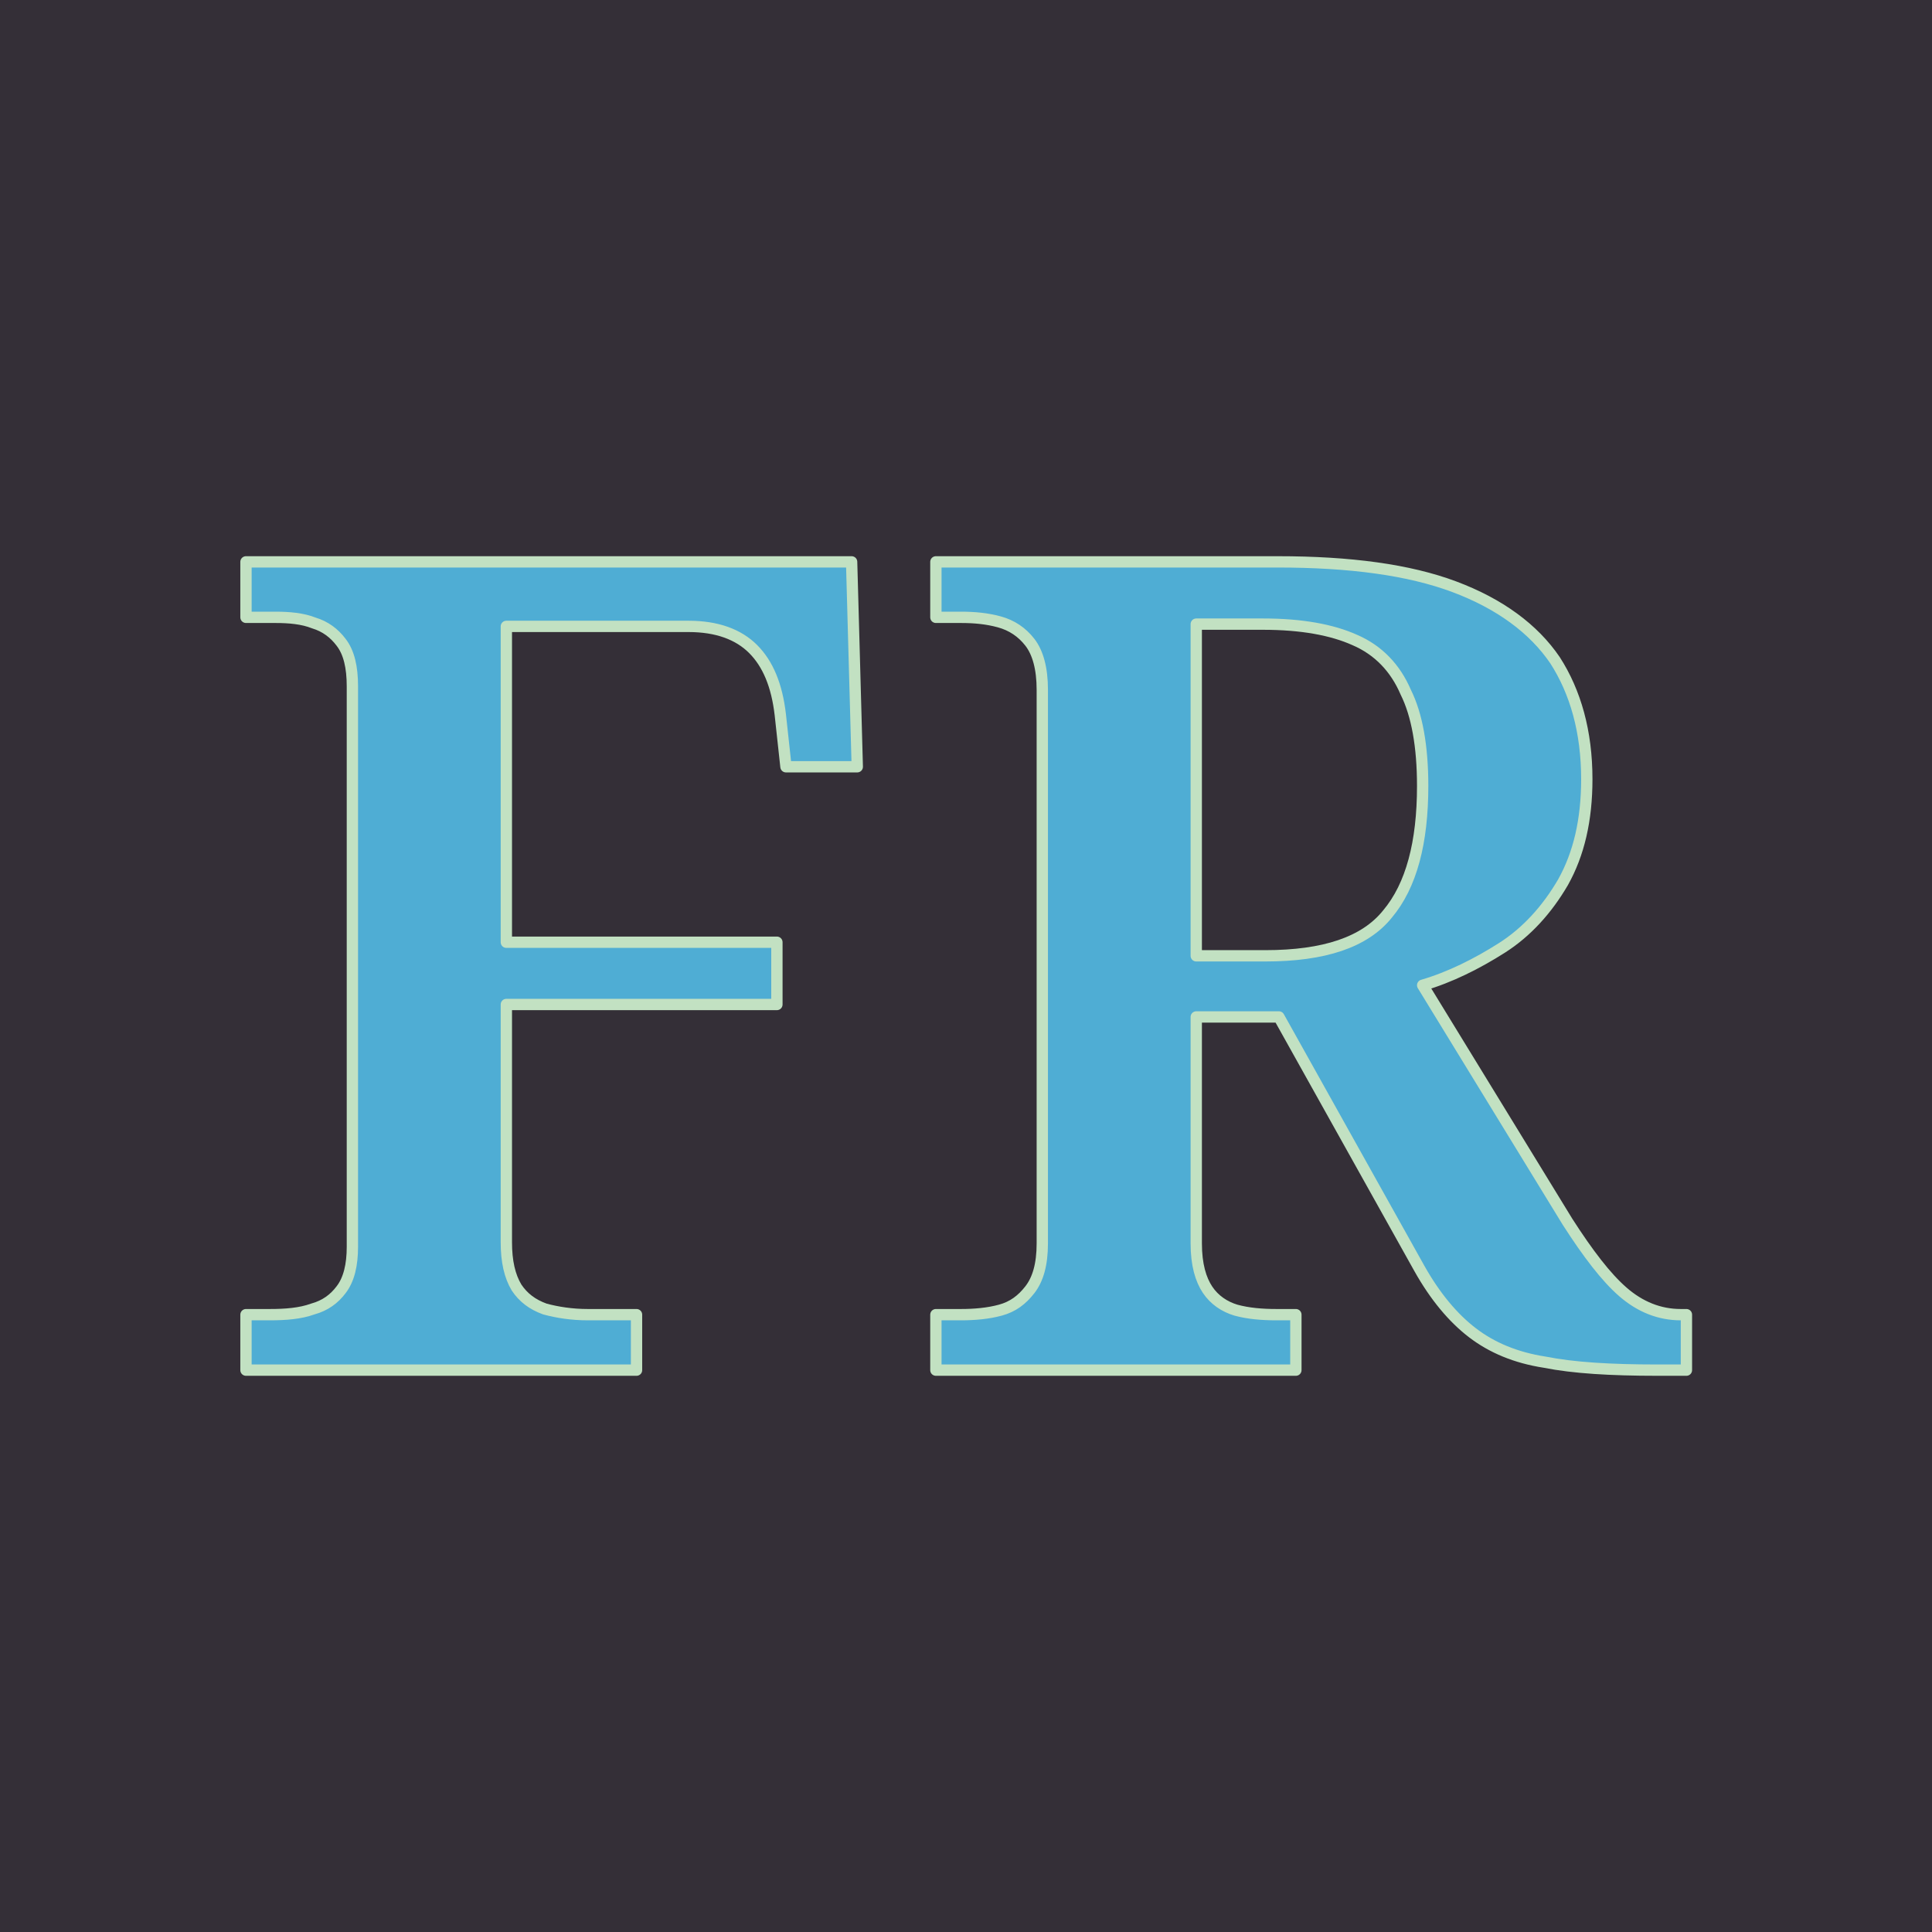
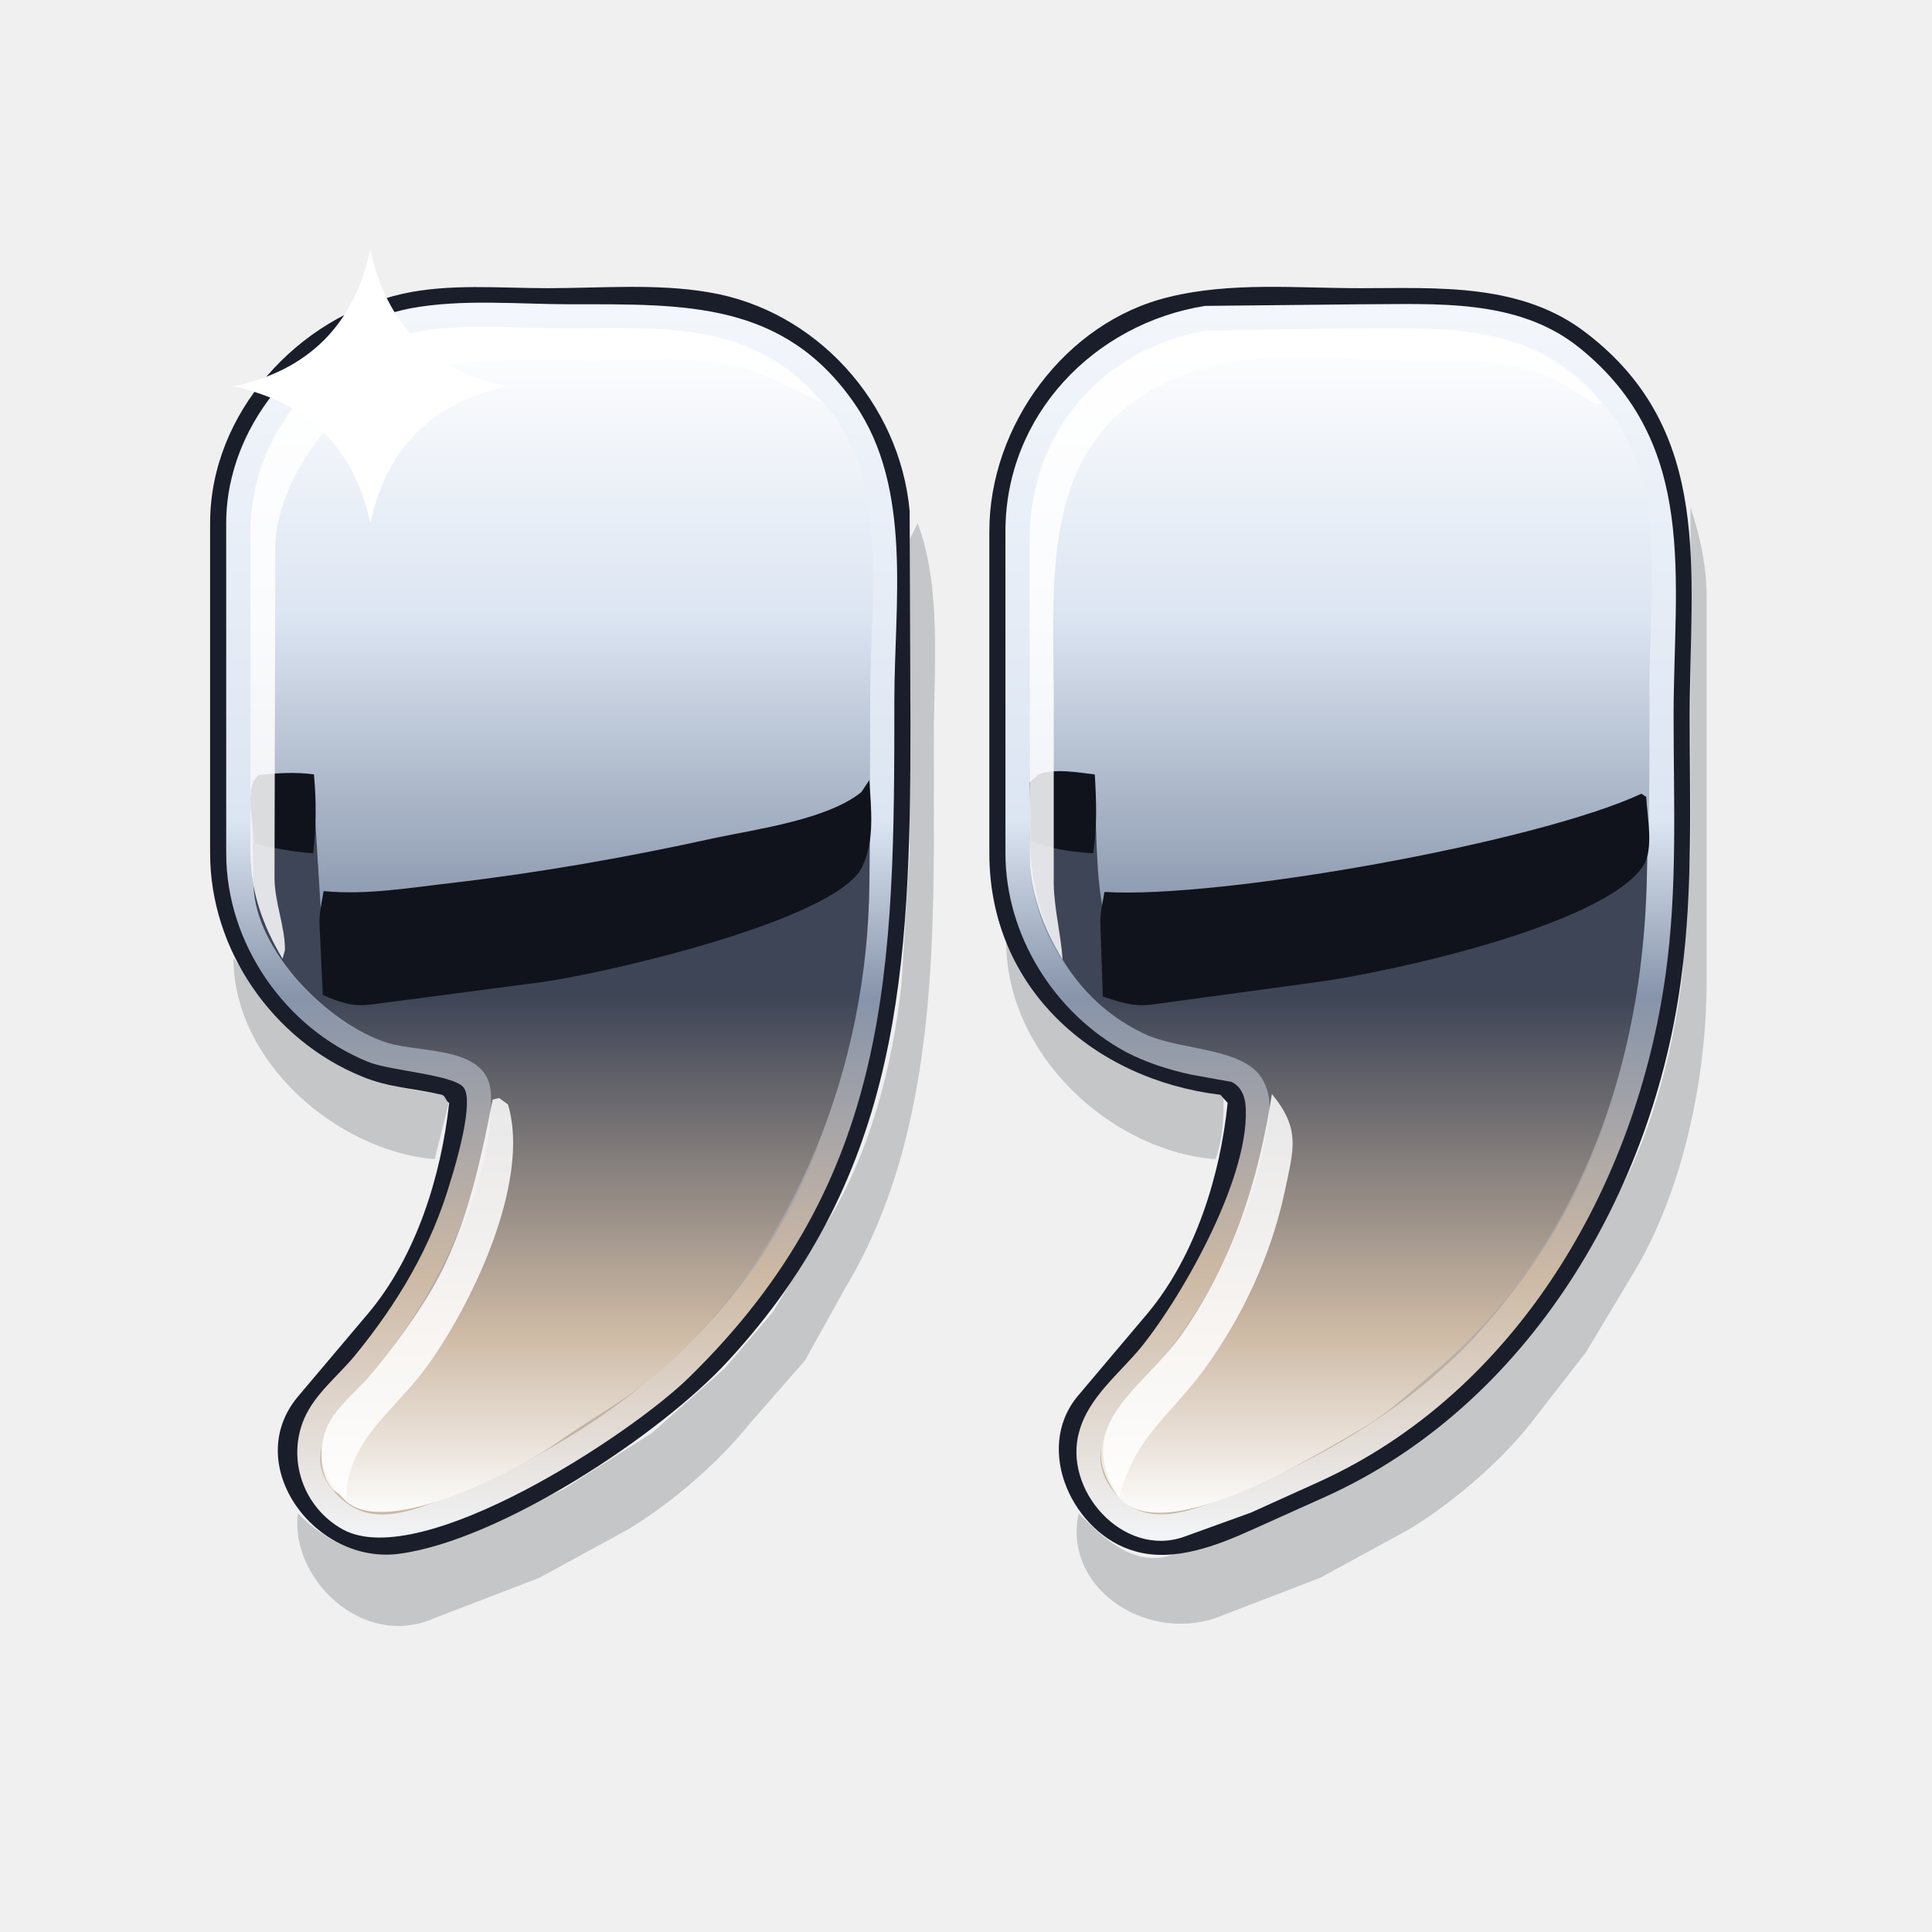
- <svg xmlns="http://www.w3.org/2000/svg" width="100%" height="100%" viewBox="0 0 512 512" version="1.1" xml:space="preserve" style="fill-rule:evenodd;clip-rule:evenodd;stroke-linejoin:round;stroke-miterlimit:2;">
-   <rect x="0" y="0" width="512" height="512" style="fill:rgb(52,47,55);" />
-   <g transform="matrix(1,0,0,1,220.6417,28.1)">
-     <g transform="matrix(300,0,0,300,-165.0537,335)">
-       <path d="M0.032,-0L0.032,-0.049L0.053,-0.049C0.067,-0.049 0.08,-0.05 0.091,-0.054C0.102,-0.057 0.11,-0.063 0.116,-0.071C0.123,-0.08 0.126,-0.093 0.126,-0.109L0.126,-0.604C0.126,-0.621 0.123,-0.634 0.116,-0.643C0.11,-0.651 0.102,-0.657 0.092,-0.66C0.082,-0.664 0.07,-0.665 0.058,-0.665L0.032,-0.665L0.032,-0.714L0.567,-0.714L0.572,-0.533L0.509,-0.533L0.504,-0.579C0.501,-0.605 0.493,-0.624 0.48,-0.637C0.467,-0.65 0.448,-0.657 0.423,-0.657L0.262,-0.657L0.262,-0.378L0.501,-0.378L0.501,-0.323L0.262,-0.323L0.262,-0.113C0.262,-0.096 0.265,-0.083 0.271,-0.073C0.277,-0.064 0.285,-0.058 0.296,-0.054C0.307,-0.051 0.32,-0.049 0.334,-0.049L0.377,-0.049L0.377,-0L0.032,-0Z" style="fill:rgb(79,173,212);fill-rule:nonzero;stroke:rgb(194,225,194);stroke-width:0.01px;" />
-     </g>
-     <g transform="matrix(300,0,0,300,17.77809,335)">
-       <path d="M0.032,-0L0.032,-0.049L0.054,-0.049C0.066,-0.049 0.078,-0.05 0.089,-0.053C0.1,-0.056 0.108,-0.062 0.115,-0.071C0.122,-0.08 0.126,-0.093 0.126,-0.112L0.126,-0.601C0.126,-0.62 0.122,-0.634 0.115,-0.643C0.108,-0.652 0.099,-0.658 0.088,-0.661C0.077,-0.664 0.066,-0.665 0.054,-0.665L0.032,-0.665L0.032,-0.714L0.334,-0.714C0.398,-0.714 0.45,-0.707 0.49,-0.692C0.53,-0.677 0.56,-0.655 0.579,-0.627C0.597,-0.599 0.607,-0.564 0.607,-0.522C0.607,-0.486 0.6,-0.456 0.586,-0.431C0.572,-0.407 0.554,-0.387 0.532,-0.373C0.51,-0.359 0.486,-0.347 0.462,-0.34L0.59,-0.131C0.608,-0.103 0.624,-0.082 0.639,-0.069C0.654,-0.056 0.671,-0.049 0.69,-0.049L0.695,-0.049L0.695,-0L0.669,-0C0.628,-0 0.595,-0.002 0.57,-0.007C0.544,-0.011 0.523,-0.02 0.506,-0.033C0.489,-0.046 0.473,-0.065 0.459,-0.09L0.335,-0.312L0.262,-0.312L0.262,-0.112C0.262,-0.093 0.266,-0.08 0.272,-0.071C0.278,-0.062 0.287,-0.056 0.297,-0.053C0.308,-0.05 0.32,-0.049 0.333,-0.049L0.35,-0.049L0.35,-0L0.032,-0ZM0.323,-0.366C0.375,-0.366 0.411,-0.378 0.431,-0.403C0.452,-0.428 0.462,-0.466 0.462,-0.516C0.462,-0.551 0.457,-0.579 0.447,-0.599C0.438,-0.62 0.423,-0.636 0.402,-0.645C0.382,-0.654 0.355,-0.659 0.321,-0.659L0.262,-0.659L0.262,-0.366L0.323,-0.366Z" style="fill:rgb(79,173,212);fill-rule:nonzero;stroke:rgb(194,225,194);stroke-width:0.01px;" />
-     </g>
-     <g transform="matrix(300,0,0,300,225.0537,335)">
-         </g>
-   </g>
+ <svg xmlns="http://www.w3.org/2000/svg" width="24" height="24" viewBox="0 0 24 24" fill="none" class="withi withi-quote" aria-hidden="true">
+   <defs>
+     <linearGradient id="wg-chrome-quote-0-_R_0_" x1="0" y1="3.6" x2="0" y2="19.3" gradientUnits="userSpaceOnUse">
+       <stop offset="0" stop-color="#F4F7FC" />
+       <stop offset="0.42" stop-color="#DCE5F2" />
+       <stop offset="0.56" stop-color="#8794AA" />
+       <stop offset="0.78" stop-color="#CDB9A4" />
+       <stop offset="1" stop-color="#F4F7FC" />
+     </linearGradient>
+     <linearGradient id="wg-chrome-quote-1-_R_0_" x1="0" y1="4.1" x2="0" y2="18.9" gradientUnits="userSpaceOnUse">
+       <stop offset="0" stop-color="#FFFFFF" />
+       <stop offset="0.24" stop-color="#DCE5F2" />
+       <stop offset="0.5" stop-color="#8794AA" />
+       <stop offset="1" stop-color="#CDB9A4" />
+     </linearGradient>
+     <linearGradient id="wg-chrome-quote-2-_R_0_" x1="0" y1="4.1" x2="0" y2="18.9" gradientUnits="userSpaceOnUse">
+       <stop offset="0.56" stop-color="#3E4556" />
+       <stop offset="0.84" stop-color="#CDB9A4" />
+       <stop offset="1" stop-color="#FFFFFF" />
+     </linearGradient>
+   </defs>
+   <path d="M21 6.3v4.3l-.1 1.5c-.1.9-.4 2.1-.9 2.9l-.5.9-.8 1-1 .9-1.1.7-1.1.5-.9.3c-.5.2-.9-.2-1.2-.5-.2.9.8 1.6 1.7 1.3l1.3-.5 1.1-.6c.5-.3 1.1-.8 1.5-1.3l.7-.9 .6-1c.6-1 .9-2.4.9-3.6v-4.8c0-.4-.1-.8-.2-1.1zM11.4 6.5l-.1.2v3.9l-.1 1.6c-.1 1-.4 2.2-1 3.1l-.6 1-.6.7-.9.8-1.1.7-1.3.6c-.8.3-1.4.3-2-.3-.1.8.8 1.7 1.7 1.3l1.3-.5 1.1-.6c.5-.3 1.1-.8 1.5-1.3l.7-.8 .5-.9c1.2-2 1.1-4.5 1.1-6.8 0-.9.1-1.9-.2-2.7zM12.5 11.7c0 1.4 1.3 2.6 2.6 2.7 .1-.3.1-.5.1-.8-1.2-.2-2.1-.7-2.7-1.9zM2.9 11.9c0 1.3 1.3 2.4 2.5 2.5l.2-.8c-1.3-.1-2-.7-2.7-1.7z" fill="#1A1E2A" fill-opacity="0.2" class="wm-shadow" />
+   <path d="M2.61 6.5v4.1c0 1.2.78 2.32 1.88 2.77 .33.14.66.15 1 .23 .04.01.05.08.09.1-.1.91-.41 1.91-1.01 2.62l-.87 1.03c-.71.85.22 2.1 1.27 1.95 1.25-.17 3.24-1.48 4.08-2.4 2.15-2.33 2.26-4.89 2.26-7.9l-.01-2.65c-.12-1.34-1.16-2.5-2.5-2.72-.65-.11-1.34-.05-2-.05-.59 0-1.22-.06-1.8.07-1.3.29-2.39 1.48-2.39 2.85zM12.29 6.6v4c0 1.68 1.3 2.81 2.87 3l.09.1c-.09.9-.4 1.9-.99 2.61l-.87 1.03c-.56.67-.05 1.72.71 1.93 .48.14 1.02-.07 1.46-.27l.89-.4c2.54-1.14 4.1-3.81 4.44-6.49 .14-1.06.1-2.14.1-3.21 0-1.79.31-3.54-1.28-4.76-.81-.63-1.85-.56-2.81-.56-.79 0-1.61-.08-2.38.11-1.29.31-2.23 1.6-2.23 2.91z" fill="#1A1E2A" />
+   <path d="M2.81 6.5v4.1c0 1.12.73 2.17 1.76 2.59 .26.11 1.07.16 1.19.32 .13.17-.09.93-.16 1.15-.24.83-.66 1.53-1.2 2.19-.21.25-.49.47-.62.77-.22.51-.01 1.11.48 1.38 .97.53 3.58-1.18 4.3-1.89 2.53-2.47 2.55-5.09 2.55-8.41 0-1.2.23-2.63-.49-3.68-.88-1.28-2.11-1.24-3.52-1.24-.66 0-1.35-.07-2 .05-1.23.24-2.29 1.38-2.29 2.67zM12.49 6.6v4c0 1.02.61 1.99 1.5 2.47 .25.13.53.22.81.28l.5.09c.1.05.15.14.17.26 .09.86-.76 2.37-1.29 3.03-.27.33-.65.62-.77 1.04-.22.73.54 1.59 1.3 1.32l.83-.3 .84-.38c2.47-1.12 3.95-3.7 4.31-6.3 .15-1.06.1-2.14.1-3.21 0-1.71.32-3.38-1.17-4.58-.77-.62-1.79-.54-2.72-.54l-1.93.02c-1.38.22-2.48 1.36-2.48 2.8z" fill="url(#wg-chrome-quote-0-_R_0_)" />
+   <path d="M3.11 6.5v4.1c0 .99.67 1.98 1.6 2.32 .34.12 1.13.11 1.3.4 .16.27.06.6.01.88-.22 1.09-.7 2.02-1.41 2.87-.38.46-1.02 1.03-.32 1.59 .41.33.98.05 1.41-.12 1.09-.45 2.06-1.05 2.9-1.89 2.24-2.24 2.21-5.1 2.21-8.05 0-1.06.22-2.52-.44-3.42-.91-1.23-2.09-1.1-3.47-1.1-.59 0-1.22-.07-1.8.06-1.07.23-1.99 1.23-1.99 2.36zM12.79 6.6v4c0 .98.64 1.93 1.55 2.3 .43.18 1.13.08 1.36.54 .13.25.05.53 0 .79-.22 1.05-.68 1.94-1.35 2.77-.36.44-1.02.98-.47 1.58 .41.45 1.04.14 1.51-.05 1.16-.47 2.27-1.15 3.09-2.1 2.08-2.39 2.01-4.93 2.01-7.93 0-1.09.22-2.43-.48-3.37-.84-1.12-1.93-1.05-3.21-1.05l-1.82.03c-1.22.21-2.19 1.21-2.19 2.49z" fill="url(#wg-chrome-quote-1-_R_0_)" />
+   <path d="M3.22 9.9c-.03.07-.09.09-.09.2l.02.9c.02.81.93 1.72 1.65 1.95 .43.14 1.29.03 1.3.66 .03.99-.57 2.31-1.17 3.07l-.83.97c-.21.35-.08.75.2 1 .52.46 2.16-.4 2.65-.75 .41-.29.85-.52 1.24-.86 1.71-1.5 2.59-3.82 2.61-6.06l.01-.96c-.85.8-3.75 1.22-5.01 1.36-.52.06-1.17.26-1.68.14-.09-.03-.08-.1-.13-.13l-.09-1.47c-.21-.01-.46-.02-.68-.02zM12.83 9.9c-.17 1.14.26 2.41 1.38 2.94 .45.22 1.28.16 1.49.6 .13.25.05.53 0 .79-.21 1.02-.66 1.9-1.31 2.71-.42.52-1.04.93-.51 1.64 .54.69 2.46-.5 3.03-.83 .31-.18.57-.42.84-.65 2.04-1.69 2.81-4.31 2.7-6.9l-.06-.04c-.85.49-2.07.78-3.05.94l-1.44.23c-.7.11-1.45.24-2.15.17-.14-.49-.12-1.05-.15-1.58-.24-.01-.51-.02-.77-.02z" fill="url(#wg-chrome-quote-2-_R_0_)" />
+   <path d="M3.21 9.63l-.06.07c-.09.22 0 .56.02.78 .24.06.47.1.72.12 .04-.33.04-.65.01-.98-.21-.03-.45-.02-.69.01zM12.79 9.72l.02.73c.25.1.49.13.77.15 .05-.32.04-.64.02-.98-.19-.02-.49-.08-.7 0l-.11.1zM10.8 9.69l-.1.15c-.42.34-1.3.46-1.82.57-1.09.24-2.17.43-3.28.56-.53.06-1.04.15-1.58.1-.02.13-.06.28-.05.43l.04.86c.19.08.35.15.59.12l2.13-.28c.74-.1 3.65-.76 3.98-1.43 .16-.33.11-.72.09-1.08zM13.72 11.08c-.02.13-.06.27-.05.42l.03.88c.19.06.37.13.6.1l2.06-.28c.89-.12 3.55-.7 4.05-1.44 .14-.21.05-.62.04-.86l-.06-.04c-1.31.61-5.24 1.31-6.67 1.22z" fill="#10131B" />
+   <path d="M3.11 6.6v4c0 .47.16.91.4 1.31l.03-.11c0-.3-.13-.59-.13-.9l.01-4.1c0-.39.18-.82.39-1.14 .87-1.34 2.18-1.18 3.59-1.18 .56 0 1.15-.06 1.7.06 .4.09.78.31 1.11.46-.88-1.01-1.86-.92-3.11-.92-.62 0-1.28-.06-1.9.04-1.18.2-2.09 1.28-2.09 2.48zM12.79 6.7v3.9c0 .48.17.92.41 1.32-.02-.3-.1-.61-.11-.92v-2.3c0-1.57-.2-3.27 1.53-4.01 .87-.38 1.96-.21 2.88-.21 .6 0 1.21-.03 1.77.21l.55.33 .08-.01c-.9-1.01-1.84-.93-3.1-.93l-1.82.03c-1.29.22-2.19 1.27-2.19 2.59zM15.8 13.59c-.17 1.09-.48 2.05-1.1 2.96-.49.71-1.4 1.12-.8 2.05 .22-.78.6-.97 1.06-1.59 .48-.66.83-1.42 1-2.21 .11-.53.2-.77-.16-1.21zM6.12 13.66c-.17.86-.35 1.72-.83 2.48-.2.32-.43.63-.68.93-.17.21-.42.39-.54.64-.11.25-.12.59.07.8l.13.09h.03c.02-.7.57-1.05.97-1.58 .58-.78 1.33-2.34 1.04-3.3l-.11-.08-.08.02z" fill="#FFFFFF" fill-opacity="0.85" class="wm-shine" />
+   <path d="M4.6 3.1Q4.9 4.5 6.3 4.8Q4.9 5.1 4.6 6.5Q4.3 5.1 2.9 4.8Q4.3 4.5 4.6 3.1Z" fill="#FFFFFF" class="wm-shine" />
</svg>
